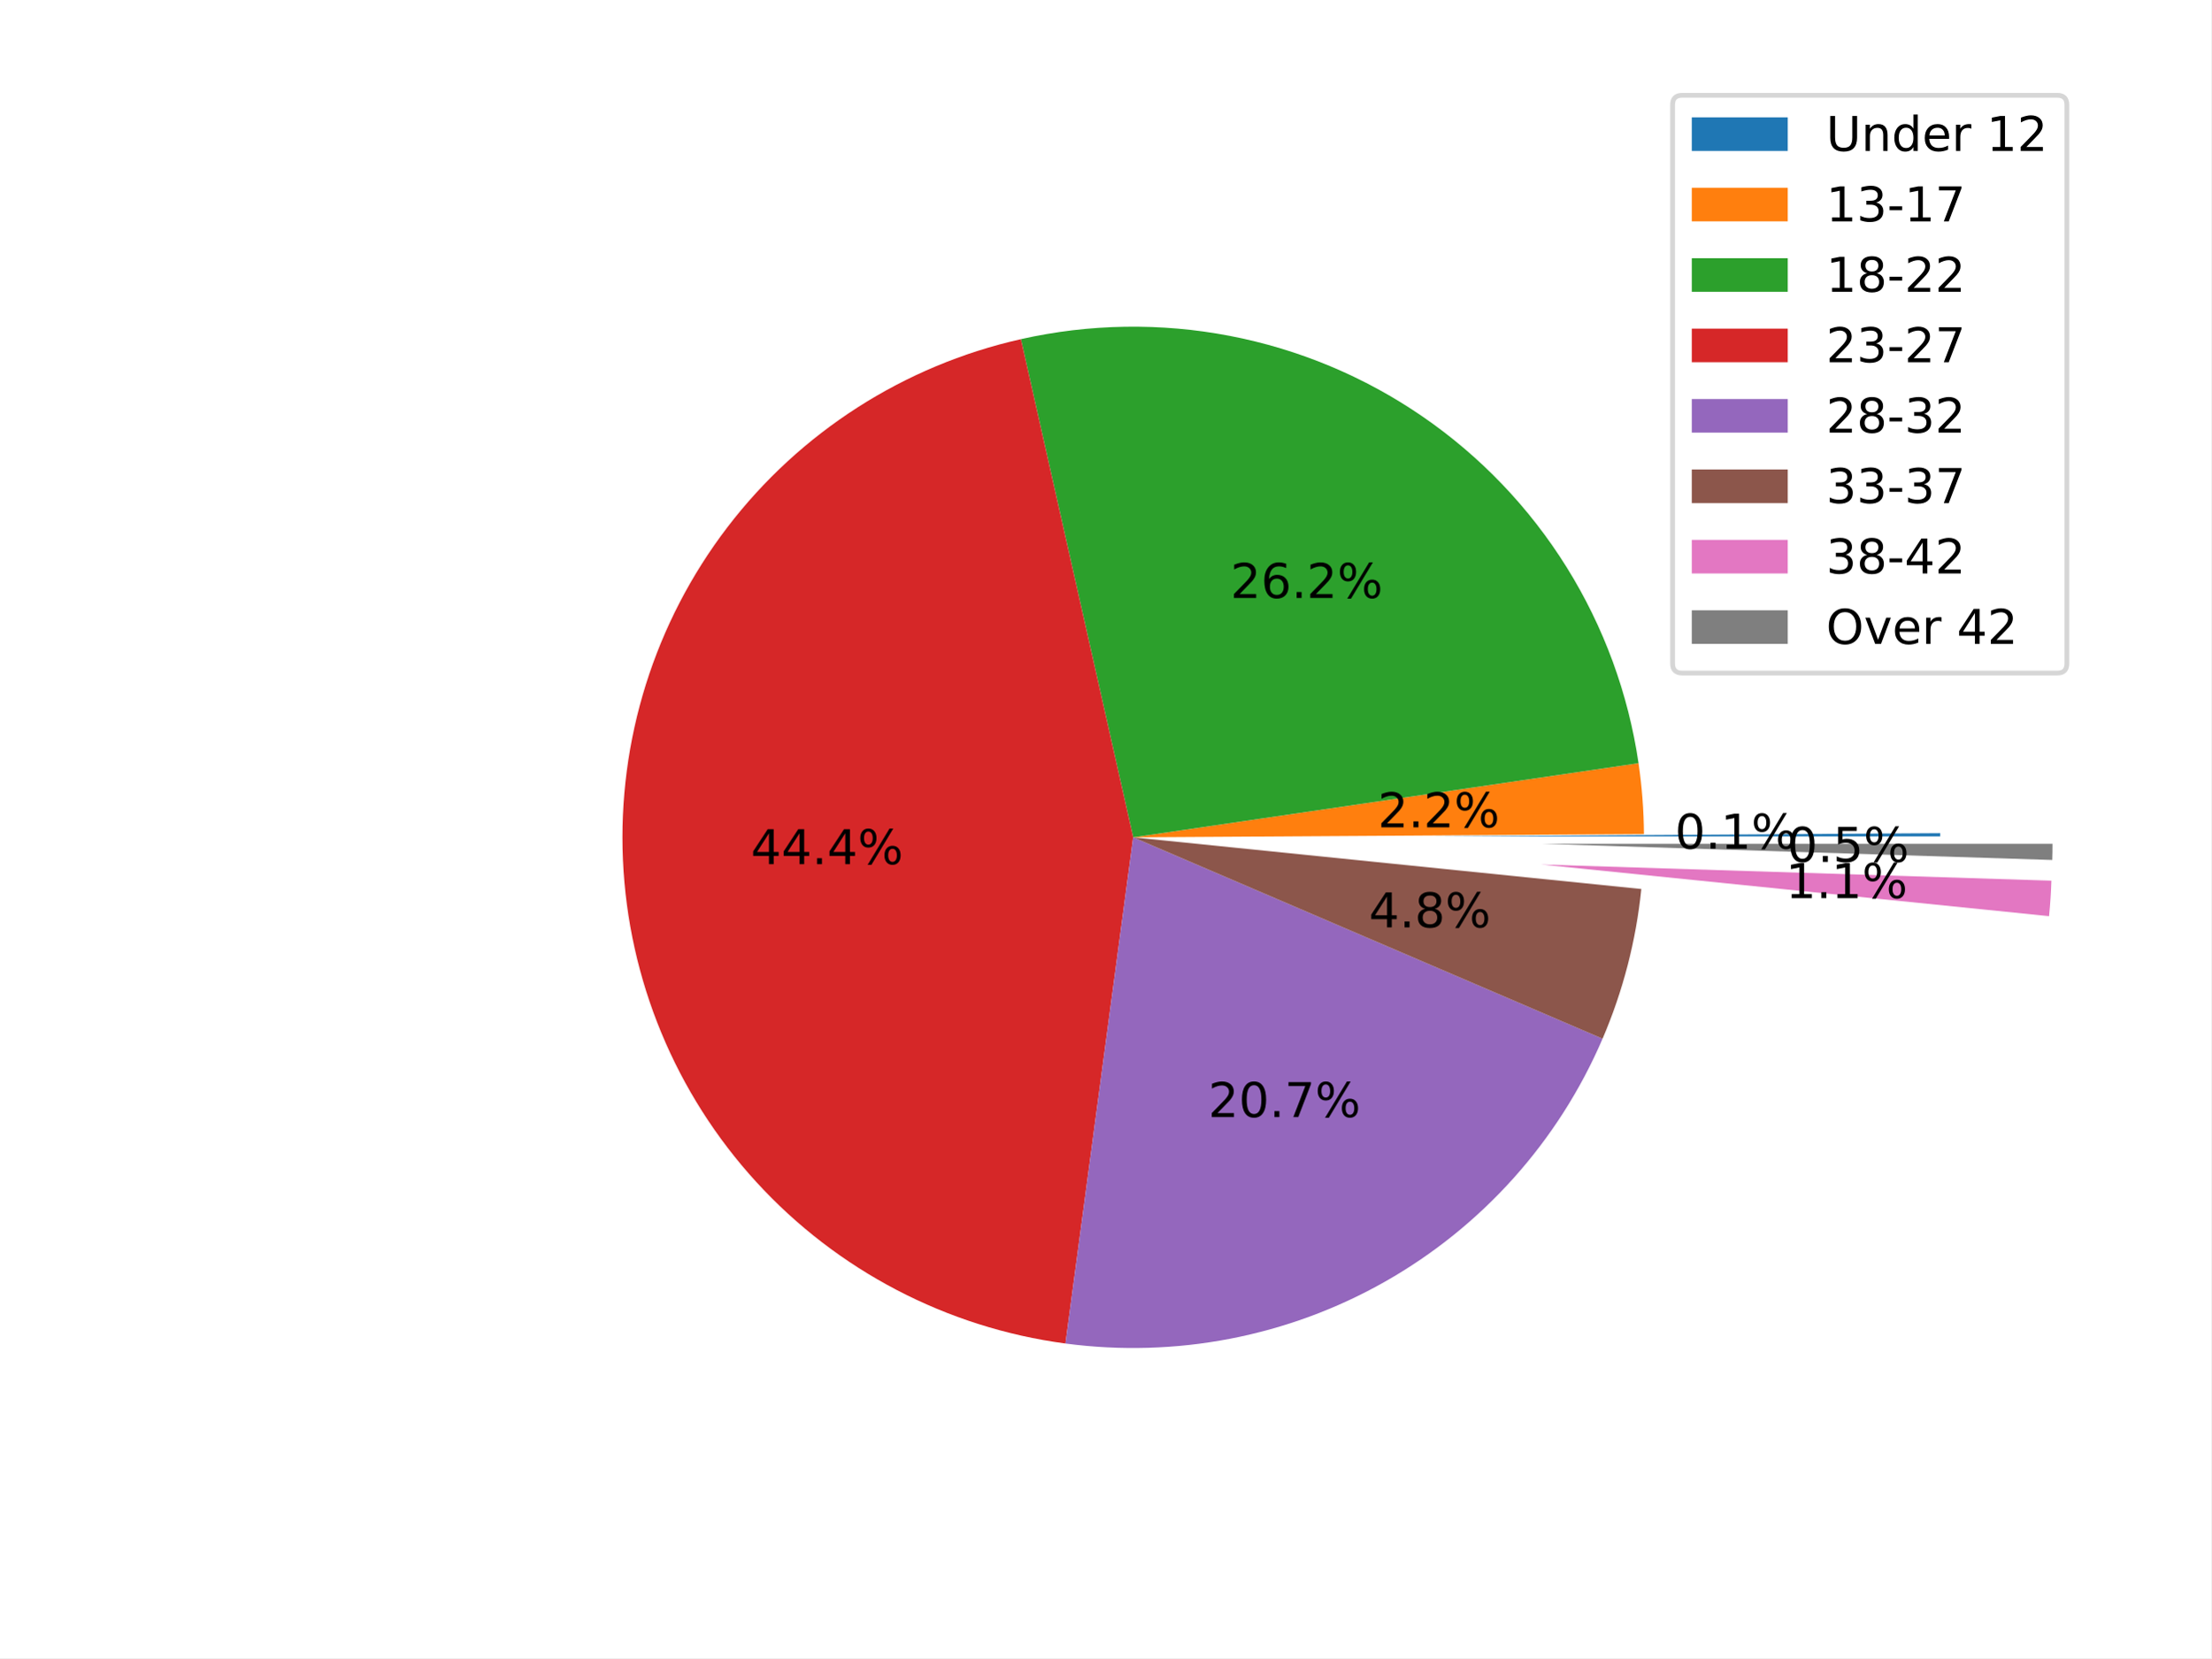
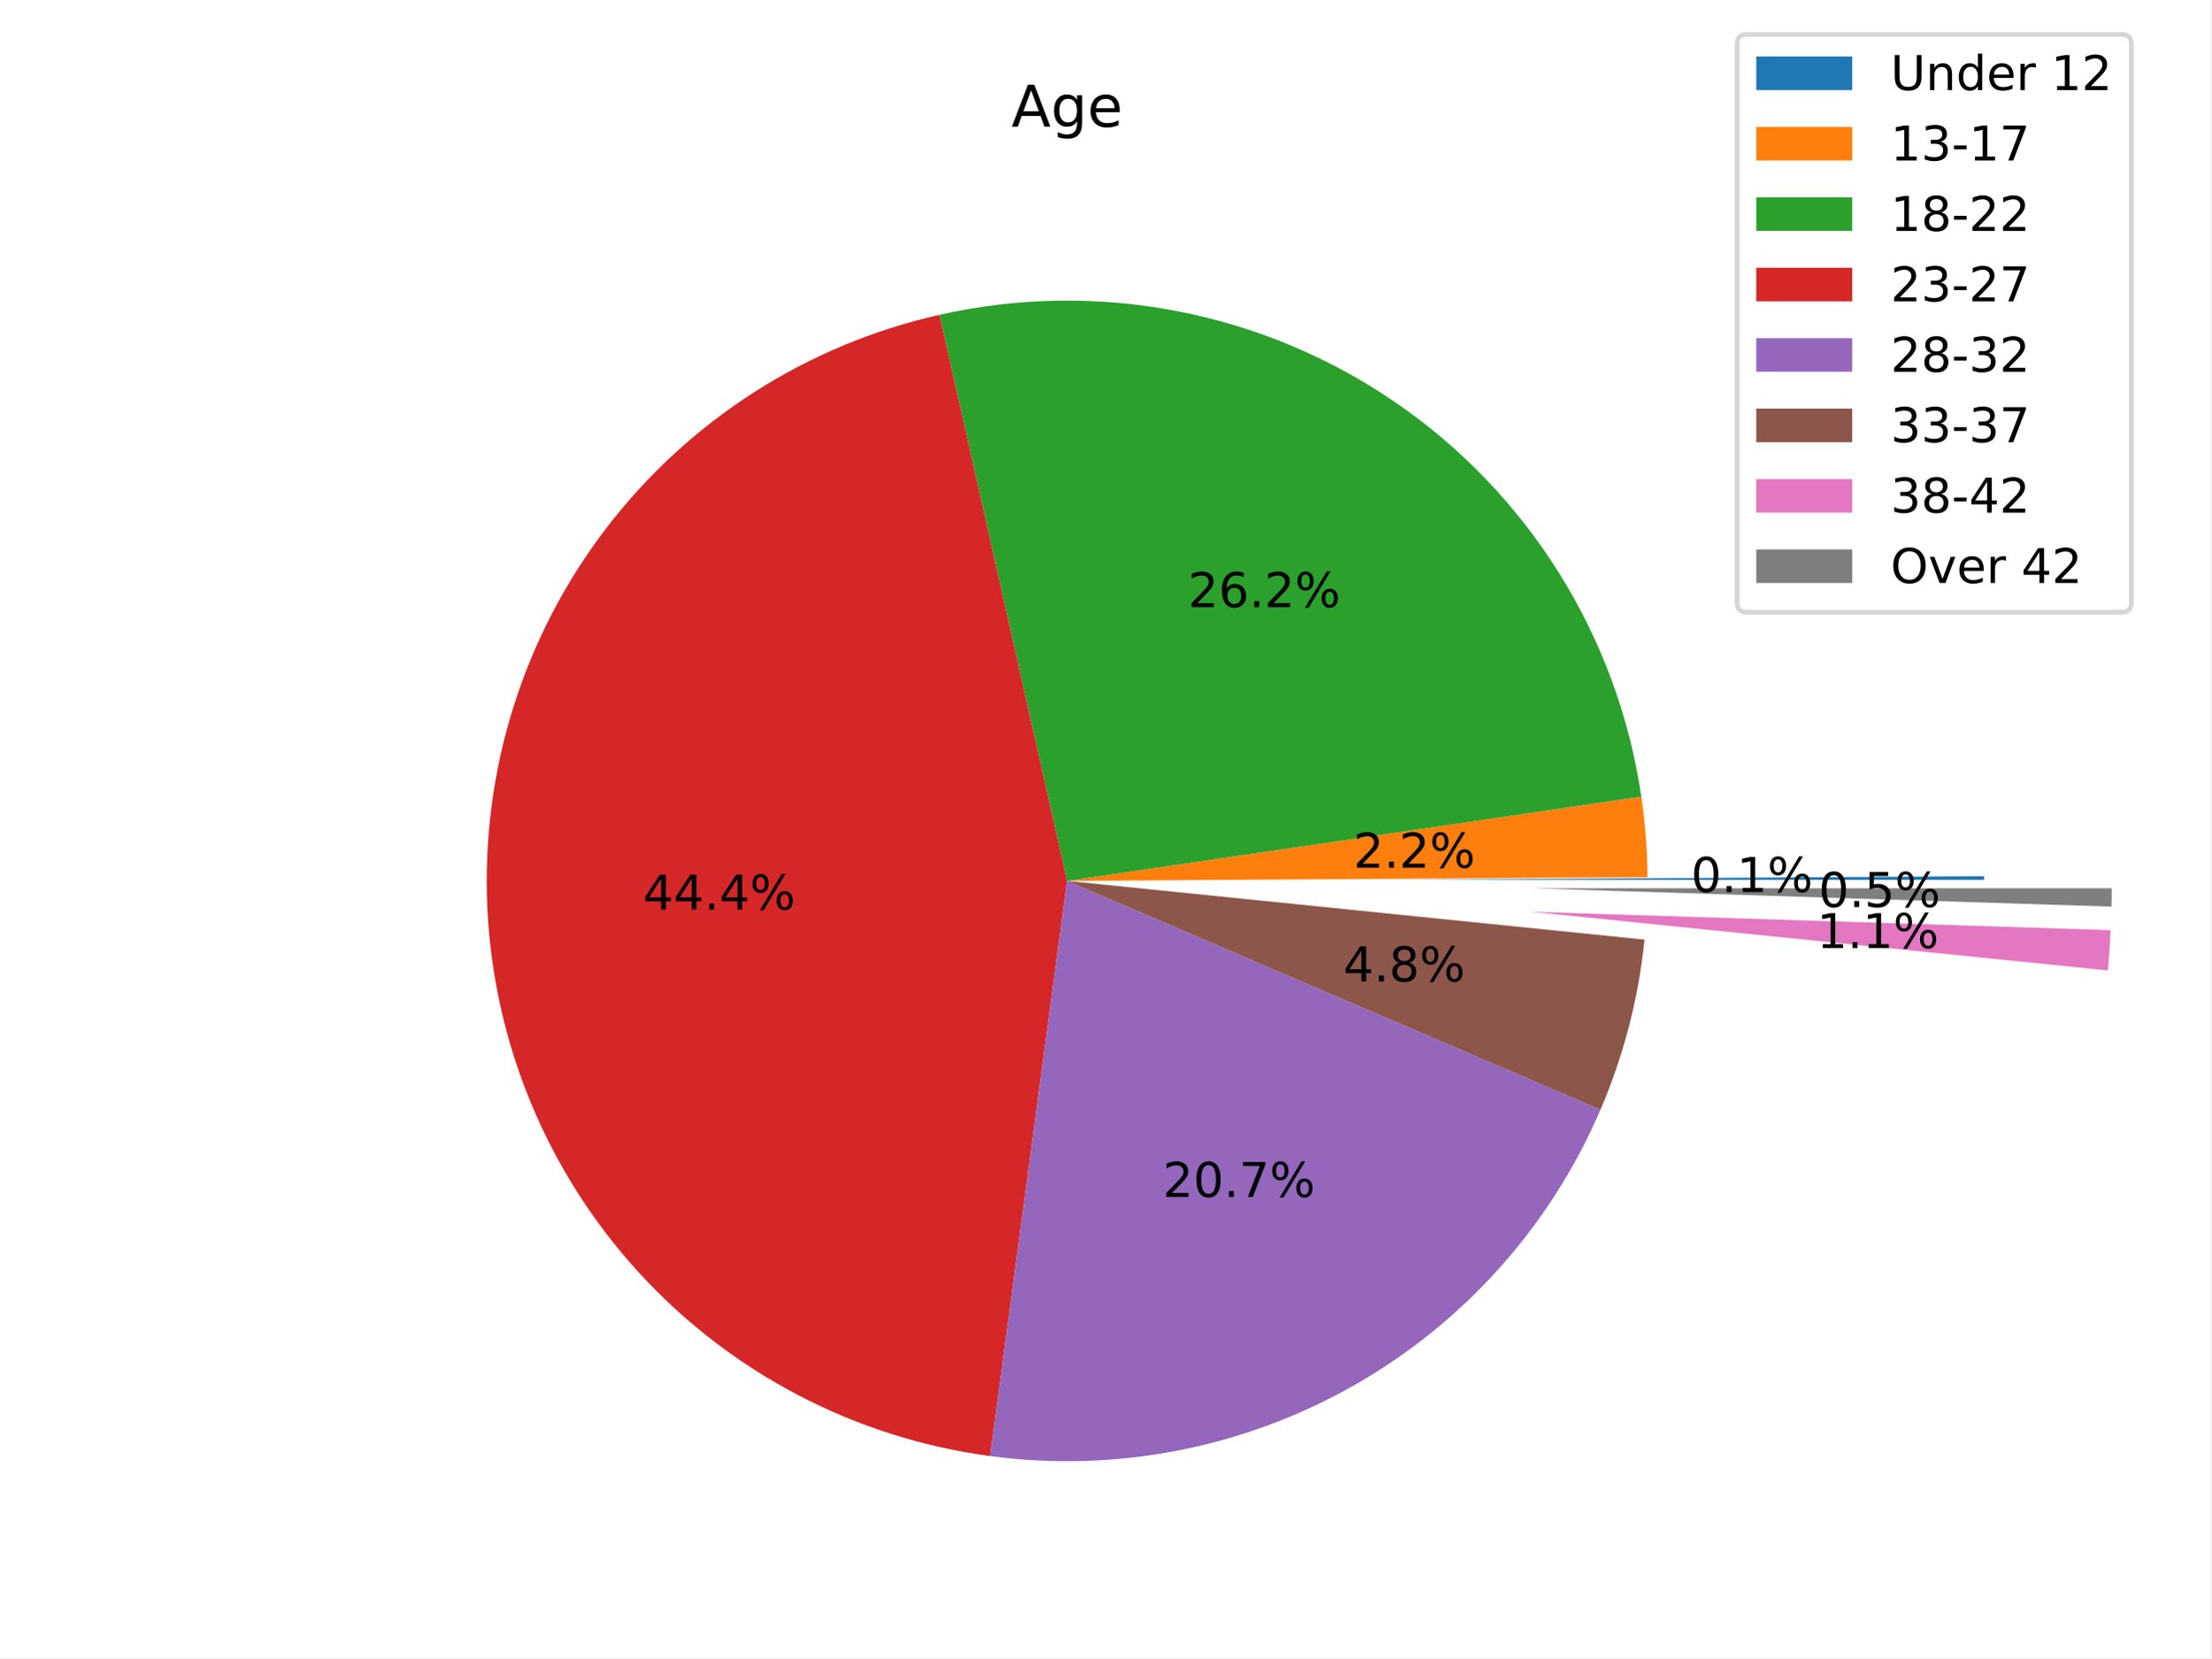
<svg xmlns="http://www.w3.org/2000/svg" xmlns:xlink="http://www.w3.org/1999/xlink" width="460.8pt" height="345.6pt" viewBox="0 0 460.8 345.6" version="1.1">
  <defs>
    <style type="text/css">*{stroke-linejoin: round; stroke-linecap: butt}</style>
  </defs>
  <g id="figure_1">
    <g id="patch_1">
      <path d="M 0 345.6  L 460.8 345.6  L 460.8 0  L 0 0  z " style="fill: #ffffff" />
    </g>
    <g id="axes_1">
      <g id="patch_2">
-         <path d="M 404.342 174.332  C 404.342 174.22 404.342 174.108 404.342 173.995  C 404.342 173.883 404.341 173.771 404.34 173.658  L 297.898 174.332  L 404.342 174.332  z " style="fill: #1f77b4" />
+         <path d="M 413.497 183.383  C 413.497 183.256 413.497 183.128 413.497 183  C 413.496 182.873 413.496 182.745 413.495 182.617  L 292.542 183.383  L 413.497 183.383  z " style="fill: #1f77b4" />
      </g>
      <g id="patch_3">
-         <path d="M 342.603 173.854  C 342.587 171.382 342.485 168.911 342.297 166.445  C 342.11 163.98 341.836 161.522 341.477 159.076  L 236.16 174.528  L 342.603 173.854  z " style="fill: #ff7f0e" />
+         <path d="M 343.341 182.839  C 343.323 180.03 343.208 177.222 342.994 174.421  C 342.781 171.62 342.47 168.827 342.062 166.047  L 222.388 183.606  L 343.341 182.839  z " style="fill: #ff7f0e" />
      </g>
      <g id="patch_4">
-         <path d="M 341.477 159.076  C 339.349 144.572 334.248 130.663 326.494 118.223  C 318.74 105.782 308.498 95.077 296.414 86.779  C 284.329 78.481 270.66 72.768 256.265 69.999  C 241.869 67.23 227.056 67.465 212.756 70.688  L 236.16 174.528  L 341.477 159.076  z " style="fill: #2ca02c" />
+         <path d="M 342.062 166.047  C 339.644 149.566 333.847 133.761 325.036 119.624  C 316.225 105.488 304.588 93.323 290.856 83.894  C 277.124 74.465 261.591 67.973 245.233 64.827  C 228.876 61.681 212.043 61.948 195.793 65.61  L 222.388 183.606  L 342.062 166.047  z " style="fill: #2ca02c" />
      </g>
      <g id="patch_5">
-         <path d="M 212.756 70.688  C 188.399 76.178 166.733 90.066 151.575 109.907  C 136.417 129.747 128.713 154.302 129.82 179.246  C 130.926 204.189 140.775 227.966 157.63 246.386  C 174.485 264.806 197.296 276.721 222.043 280.033  L 236.16 174.528  L 212.756 70.688  z " style="fill: #d62728" />
+         <path d="M 195.793 65.61  C 168.116 71.848 143.496 87.63 126.272 110.175  C 109.048 132.721 100.294 160.623 101.551 188.967  C 102.809 217.311 114 244.328 133.153 265.259  C 152.306 286.191 178.226 299.73 206.347 303.493  L 222.388 183.606  L 195.793 65.61  z " style="fill: #d62728" />
      </g>
      <g id="patch_6">
-         <path d="M 222.043 280.033  C 245.074 283.114 268.492 278.571 288.7 267.103  C 308.908 255.634 324.815 237.858 333.978 216.505  L 236.16 174.528  L 222.043 280.033  z " style="fill: #9467bd" />
+         <path d="M 206.347 303.493  C 232.517 306.994 259.127 301.832 282.09 288.8  C 305.053 275.768 323.129 255.569 333.541 231.305  L 222.388 183.606  L 206.347 303.493  z " style="fill: #9467bd" />
      </g>
      <g id="patch_7">
-         <path d="M 333.978 216.505  C 336.106 211.546 337.854 206.433 339.207 201.209  C 340.559 195.985 341.513 190.665 342.059 185.297  L 236.16 174.528  L 333.978 216.505  z " style="fill: #8c564b" />
+         <path d="M 333.541 231.305  C 335.959 225.67 337.945 219.86 339.482 213.923  C 341.019 207.987 342.103 201.943 342.723 195.842  L 222.388 183.606  L 333.541 231.305  z " style="fill: #8c564b" />
      </g>
      <g id="patch_8">
-         <path d="M 427.026 190.956  C 427.151 189.726 427.255 188.494 427.337 187.261  C 427.419 186.028 427.48 184.793 427.519 183.558  L 321.128 180.187  L 427.026 190.956  z " style="fill: #e377c2" />
+         <path d="M 439.273 202.273  C 439.416 200.876 439.533 199.476 439.627 198.075  C 439.72 196.673 439.789 195.27 439.833 193.866  L 318.938 190.036  L 439.273 202.273  z " style="fill: #e377c2" />
      </g>
      <g id="patch_9">
-         <path d="M 427.697 179.247  C 427.714 178.685 427.728 178.124 427.737 177.562  C 427.746 177 427.75 176.438 427.75 175.876  L 321.305 175.876  L 427.697 179.247  z " style="fill: #7f7f7f" />
+         <path d="M 440.035 188.968  C 440.055 188.33 440.071 187.691 440.081 187.053  C 440.091 186.415 440.096 185.776 440.096 185.138  L 319.14 185.138  L 440.035 188.968  z " style="fill: #7f7f7f" />
      </g>
      <g id="matplotlib.axis_1" />
      <g id="matplotlib.axis_2" />
      <g id="text_1">
-         <g transform="translate(349.0619 176.8896) scale(0.1 -0.1)">
+         <g transform="translate(352.4125 185.913) scale(0.1 -0.1)">
          <defs>
            <path id="DejaVuSans-30" d="M 2034 4250  Q 1547 4250 1301 3770  Q 1056 3291 1056 2328  Q 1056 1369 1301 889  Q 1547 409 2034 409  Q 2525 409 2770 889  Q 3016 1369 3016 2328  Q 3016 3291 2770 3770  Q 2525 4250 2034 4250  z M 2034 4750  Q 2819 4750 3233 4129  Q 3647 3509 3647 2328  Q 3647 1150 3233 529  Q 2819 -91 2034 -91  Q 1250 -91 836 529  Q 422 1150 422 2328  Q 422 3509 836 4129  Q 1250 4750 2034 4750  z " transform="scale(0.015625)" />
            <path id="DejaVuSans-2e" d="M 684 794  L 1344 794  L 1344 0  L 684 0  L 684 794  z " transform="scale(0.015625)" />
            <path id="DejaVuSans-31" d="M 794 531  L 1825 531  L 1825 4091  L 703 3866  L 703 4441  L 1819 4666  L 2450 4666  L 2450 531  L 3481 531  L 3481 0  L 794 0  L 794 531  z " transform="scale(0.015625)" />
            <path id="DejaVuSans-25" d="M 4653 2053  Q 4381 2053 4226 1822  Q 4072 1591 4072 1178  Q 4072 772 4226 539  Q 4381 306 4653 306  Q 4919 306 5073 539  Q 5228 772 5228 1178  Q 5228 1588 5073 1820  Q 4919 2053 4653 2053  z M 4653 2450  Q 5147 2450 5437 2106  Q 5728 1763 5728 1178  Q 5728 594 5436 251  Q 5144 -91 4653 -91  Q 4153 -91 3862 251  Q 3572 594 3572 1178  Q 3572 1766 3864 2108  Q 4156 2450 4653 2450  z M 1428 4353  Q 1159 4353 1004 4120  Q 850 3888 850 3481  Q 850 3069 1003 2837  Q 1156 2606 1428 2606  Q 1700 2606 1854 2837  Q 2009 3069 2009 3481  Q 2009 3884 1853 4118  Q 1697 4353 1428 4353  z M 4250 4750  L 4750 4750  L 1831 -91  L 1331 -91  L 4250 4750  z M 1428 4750  Q 1922 4750 2215 4408  Q 2509 4066 2509 3481  Q 2509 2891 2217 2550  Q 1925 2209 1428 2209  Q 931 2209 642 2551  Q 353 2894 353 3481  Q 353 4063 643 4406  Q 934 4750 1428 4750  z " transform="scale(0.015625)" />
          </defs>
          <use xlink:href="#DejaVuSans-30" />
          <use xlink:href="#DejaVuSans-2e" x="63.623" />
          <use xlink:href="#DejaVuSans-31" x="95.41" />
          <use xlink:href="#DejaVuSans-25" x="159.033" />
        </g>
      </g>
      <g id="text_2">
-         <g transform="translate(287.1401 172.4378) scale(0.1 -0.1)">
+         <g transform="translate(282.0494 180.8543) scale(0.1 -0.1)">
          <defs>
            <path id="DejaVuSans-32" d="M 1228 531  L 3431 531  L 3431 0  L 469 0  L 469 531  Q 828 903 1448 1529  Q 2069 2156 2228 2338  Q 2531 2678 2651 2914  Q 2772 3150 2772 3378  Q 2772 3750 2511 3984  Q 2250 4219 1831 4219  Q 1534 4219 1204 4116  Q 875 4013 500 3803  L 500 4441  Q 881 4594 1212 4672  Q 1544 4750 1819 4750  Q 2544 4750 2975 4387  Q 3406 4025 3406 3419  Q 3406 3131 3298 2873  Q 3191 2616 2906 2266  Q 2828 2175 2409 1742  Q 1991 1309 1228 531  z " transform="scale(0.015625)" />
          </defs>
          <use xlink:href="#DejaVuSans-32" />
          <use xlink:href="#DejaVuSans-2e" x="63.623" />
          <use xlink:href="#DejaVuSans-32" x="95.41" />
          <use xlink:href="#DejaVuSans-25" x="159.033" />
        </g>
      </g>
      <g id="text_3">
-         <g transform="translate(256.4288 124.6377) scale(0.1 -0.1)">
+         <g transform="translate(247.5851 126.5381) scale(0.1 -0.1)">
          <defs>
            <path id="DejaVuSans-36" d="M 2113 2584  Q 1688 2584 1439 2293  Q 1191 2003 1191 1497  Q 1191 994 1439 701  Q 1688 409 2113 409  Q 2538 409 2786 701  Q 3034 994 3034 1497  Q 3034 2003 2786 2293  Q 2538 2584 2113 2584  z M 3366 4563  L 3366 3988  Q 3128 4100 2886 4159  Q 2644 4219 2406 4219  Q 1781 4219 1451 3797  Q 1122 3375 1075 2522  Q 1259 2794 1537 2939  Q 1816 3084 2150 3084  Q 2853 3084 3261 2657  Q 3669 2231 3669 1497  Q 3669 778 3244 343  Q 2819 -91 2113 -91  Q 1303 -91 875 529  Q 447 1150 447 2328  Q 447 3434 972 4092  Q 1497 4750 2381 4750  Q 2619 4750 2861 4703  Q 3103 4656 3366 4563  z " transform="scale(0.015625)" />
          </defs>
          <use xlink:href="#DejaVuSans-32" />
          <use xlink:href="#DejaVuSans-36" x="63.623" />
          <use xlink:href="#DejaVuSans-2e" x="127.246" />
          <use xlink:href="#DejaVuSans-32" x="159.033" />
          <use xlink:href="#DejaVuSans-25" x="222.656" />
        </g>
      </g>
      <g id="text_4">
-         <g transform="translate(156.4723 180.1181) scale(0.1 -0.1)">
+         <g transform="translate(134.0024 189.5816) scale(0.1 -0.1)">
          <defs>
            <path id="DejaVuSans-34" d="M 2419 4116  L 825 1625  L 2419 1625  L 2419 4116  z M 2253 4666  L 3047 4666  L 3047 1625  L 3713 1625  L 3713 1100  L 3047 1100  L 3047 0  L 2419 0  L 2419 1100  L 313 1100  L 313 1709  L 2253 4666  z " transform="scale(0.015625)" />
          </defs>
          <use xlink:href="#DejaVuSans-34" />
          <use xlink:href="#DejaVuSans-34" x="63.623" />
          <use xlink:href="#DejaVuSans-2e" x="127.246" />
          <use xlink:href="#DejaVuSans-34" x="159.033" />
          <use xlink:href="#DejaVuSans-25" x="222.656" />
        </g>
      </g>
      <g id="text_5">
-         <g transform="translate(251.8003 232.8322) scale(0.1 -0.1)">
+         <g transform="translate(242.3256 249.4817) scale(0.1 -0.1)">
          <defs>
            <path id="DejaVuSans-37" d="M 525 4666  L 3525 4666  L 3525 4397  L 1831 0  L 1172 0  L 2766 4134  L 525 4134  L 525 4666  z " transform="scale(0.015625)" />
          </defs>
          <use xlink:href="#DejaVuSans-32" />
          <use xlink:href="#DejaVuSans-30" x="63.623" />
          <use xlink:href="#DejaVuSans-2e" x="127.246" />
          <use xlink:href="#DejaVuSans-37" x="159.033" />
          <use xlink:href="#DejaVuSans-25" x="222.656" />
        </g>
      </g>
      <g id="text_6">
-         <g transform="translate(285.2857 193.2958) scale(0.1 -0.1)">
+         <g transform="translate(279.9422 204.5557) scale(0.1 -0.1)">
          <defs>
            <path id="DejaVuSans-38" d="M 2034 2216  Q 1584 2216 1326 1975  Q 1069 1734 1069 1313  Q 1069 891 1326 650  Q 1584 409 2034 409  Q 2484 409 2743 651  Q 3003 894 3003 1313  Q 3003 1734 2745 1975  Q 2488 2216 2034 2216  z M 1403 2484  Q 997 2584 770 2862  Q 544 3141 544 3541  Q 544 4100 942 4425  Q 1341 4750 2034 4750  Q 2731 4750 3128 4425  Q 3525 4100 3525 3541  Q 3525 3141 3298 2862  Q 3072 2584 2669 2484  Q 3125 2378 3379 2068  Q 3634 1759 3634 1313  Q 3634 634 3220 271  Q 2806 -91 2034 -91  Q 1263 -91 848 271  Q 434 634 434 1313  Q 434 1759 690 2068  Q 947 2378 1403 2484  z M 1172 3481  Q 1172 3119 1398 2916  Q 1625 2713 2034 2713  Q 2441 2713 2670 2916  Q 2900 3119 2900 3481  Q 2900 3844 2670 4047  Q 2441 4250 2034 4250  Q 1625 4250 1398 4047  Q 1172 3844 1172 3481  z " transform="scale(0.015625)" />
          </defs>
          <use xlink:href="#DejaVuSans-34" />
          <use xlink:href="#DejaVuSans-2e" x="63.623" />
          <use xlink:href="#DejaVuSans-38" x="95.41" />
          <use xlink:href="#DejaVuSans-25" x="159.033" />
        </g>
      </g>
      <g id="text_7">
-         <g transform="translate(372.1509 187.1909) scale(0.1 -0.1)">
+         <g transform="translate(378.649 197.6186) scale(0.1 -0.1)">
          <use xlink:href="#DejaVuSans-31" />
          <use xlink:href="#DejaVuSans-2e" x="63.623" />
          <use xlink:href="#DejaVuSans-31" x="95.41" />
          <use xlink:href="#DejaVuSans-25" x="159.033" />
        </g>
      </g>
      <g id="text_8">
-         <g transform="translate(372.4617 179.647) scale(0.1 -0.1)">
+         <g transform="translate(379.0022 189.0463) scale(0.1 -0.1)">
          <defs>
            <path id="DejaVuSans-35" d="M 691 4666  L 3169 4666  L 3169 4134  L 1269 4134  L 1269 2991  Q 1406 3038 1543 3061  Q 1681 3084 1819 3084  Q 2600 3084 3056 2656  Q 3513 2228 3513 1497  Q 3513 744 3044 326  Q 2575 -91 1722 -91  Q 1428 -91 1123 -41  Q 819 9 494 109  L 494 744  Q 775 591 1075 516  Q 1375 441 1709 441  Q 2250 441 2565 725  Q 2881 1009 2881 1497  Q 2881 1984 2565 2268  Q 2250 2553 1709 2553  Q 1456 2553 1204 2497  Q 953 2441 691 2322  L 691 4666  z " transform="scale(0.015625)" />
          </defs>
          <use xlink:href="#DejaVuSans-30" />
          <use xlink:href="#DejaVuSans-2e" x="63.623" />
          <use xlink:href="#DejaVuSans-35" x="95.41" />
          <use xlink:href="#DejaVuSans-25" x="159.033" />
+         </g>
+       </g>
+       <g id="text_9">
+         <g transform="translate(210.7827 26.4112) scale(0.12 -0.12)">
+           <defs>
+             <path id="DejaVuSans-41" d="M 2188 4044  L 1331 1722  L 3047 1722  L 2188 4044  z M 1831 4666  L 2547 4666  L 4325 0  L 3669 0  L 3244 1197  L 1141 1197  L 716 0  L 50 0  L 1831 4666  z " transform="scale(0.015625)" />
+             <path id="DejaVuSans-67" d="M 2906 1791  Q 2906 2416 2648 2759  Q 2391 3103 1925 3103  Q 1463 3103 1205 2759  Q 947 2416 947 1791  Q 947 1169 1205 825  Q 1463 481 1925 481  Q 2391 481 2648 825  Q 2906 1169 2906 1791  z M 3481 434  Q 3481 -459 3084 -895  Q 2688 -1331 1869 -1331  Q 1566 -1331 1297 -1286  Q 1028 -1241 775 -1147  L 775 -588  Q 1028 -725 1275 -790  Q 1522 -856 1778 -856  Q 2344 -856 2625 -561  Q 2906 -266 2906 331  L 2906 616  Q 2728 306 2450 153  Q 2172 0 1784 0  Q 1141 0 747 490  Q 353 981 353 1791  Q 353 2603 747 3093  Q 1141 3584 1784 3584  Q 2172 3584 2450 3431  Q 2728 3278 2906 2969  L 2906 3500  L 3481 3500  L 3481 434  z " transform="scale(0.015625)" />
+             <path id="DejaVuSans-65" d="M 3597 1894  L 3597 1613  L 953 1613  Q 991 1019 1311 708  Q 1631 397 2203 397  Q 2534 397 2845 478  Q 3156 559 3463 722  L 3463 178  Q 3153 47 2828 -22  Q 2503 -91 2169 -91  Q 1331 -91 842 396  Q 353 884 353 1716  Q 353 2575 817 3079  Q 1281 3584 2069 3584  Q 2775 3584 3186 3129  Q 3597 2675 3597 1894  z M 3022 2063  Q 3016 2534 2758 2815  Q 2500 3097 2075 3097  Q 1594 3097 1305 2825  Q 1016 2553 972 2059  L 3022 2063  z " transform="scale(0.015625)" />
+           </defs>
+           <use xlink:href="#DejaVuSans-41" />
+           <use xlink:href="#DejaVuSans-67" x="68.408" />
+           <use xlink:href="#DejaVuSans-65" x="131.885" />
        </g>
      </g>
      <g id="legend_1">
        <g id="patch_10">
-           <path d="M 350.572 140.286  L 428.744 140.286  Q 430.744 140.286 430.744 138.286  L 430.744 21.861  Q 430.744 19.861 428.744 19.861  L 350.572 19.861  Q 348.572 19.861 348.572 21.861  L 348.572 138.286  Q 348.572 140.286 350.572 140.286  z " style="fill: #ffffff; opacity: 0.8; stroke: #cccccc; stroke-linejoin: miter" />
+           <path d="M 364.008 127.597  L 442.18 127.597  Q 444.18 127.597 444.18 125.597  L 444.18 9.172  Q 444.18 7.172 442.18 7.172  L 364.008 7.172  Q 362.008 7.172 362.008 9.172  L 362.008 125.597  Q 362.008 127.597 364.008 127.597  z " style="fill: #ffffff; opacity: 0.8; stroke: #cccccc; stroke-linejoin: miter" />
        </g>
        <g id="patch_11">
-           <path d="M 352.572 31.459  L 372.572 31.459  L 372.572 24.459  L 352.572 24.459  z " style="fill: #1f77b4" />
-         </g>
-         <g id="text_9">
-           <g transform="translate(380.5721 31.45924) scale(0.1 -0.1)">
+           <path d="M 366.008 18.771  L 386.008 18.771  L 386.008 11.771  L 366.008 11.771  z " style="fill: #1f77b4" />
+         </g>
+         <g id="text_10">
+           <g transform="translate(394.0077 18.77076) scale(0.1 -0.1)">
            <defs>
              <path id="DejaVuSans-55" d="M 556 4666  L 1191 4666  L 1191 1831  Q 1191 1081 1462 751  Q 1734 422 2344 422  Q 2950 422 3222 751  Q 3494 1081 3494 1831  L 3494 4666  L 4128 4666  L 4128 1753  Q 4128 841 3676 375  Q 3225 -91 2344 -91  Q 1459 -91 1007 375  Q 556 841 556 1753  L 556 4666  z " transform="scale(0.015625)" />
              <path id="DejaVuSans-6e" d="M 3513 2113  L 3513 0  L 2938 0  L 2938 2094  Q 2938 2591 2744 2837  Q 2550 3084 2163 3084  Q 1697 3084 1428 2787  Q 1159 2491 1159 1978  L 1159 0  L 581 0  L 581 3500  L 1159 3500  L 1159 2956  Q 1366 3272 1645 3428  Q 1925 3584 2291 3584  Q 2894 3584 3203 3211  Q 3513 2838 3513 2113  z " transform="scale(0.015625)" />
              <path id="DejaVuSans-64" d="M 2906 2969  L 2906 4863  L 3481 4863  L 3481 0  L 2906 0  L 2906 525  Q 2725 213 2448 61  Q 2172 -91 1784 -91  Q 1150 -91 751 415  Q 353 922 353 1747  Q 353 2572 751 3078  Q 1150 3584 1784 3584  Q 2172 3584 2448 3432  Q 2725 3281 2906 2969  z M 947 1747  Q 947 1113 1208 752  Q 1469 391 1925 391  Q 2381 391 2643 752  Q 2906 1113 2906 1747  Q 2906 2381 2643 2742  Q 2381 3103 1925 3103  Q 1469 3103 1208 2742  Q 947 2381 947 1747  z " transform="scale(0.015625)" />
-               <path id="DejaVuSans-65" d="M 3597 1894  L 3597 1613  L 953 1613  Q 991 1019 1311 708  Q 1631 397 2203 397  Q 2534 397 2845 478  Q 3156 559 3463 722  L 3463 178  Q 3153 47 2828 -22  Q 2503 -91 2169 -91  Q 1331 -91 842 396  Q 353 884 353 1716  Q 353 2575 817 3079  Q 1281 3584 2069 3584  Q 2775 3584 3186 3129  Q 3597 2675 3597 1894  z M 3022 2063  Q 3016 2534 2758 2815  Q 2500 3097 2075 3097  Q 1594 3097 1305 2825  Q 1016 2553 972 2059  L 3022 2063  z " transform="scale(0.015625)" />
              <path id="DejaVuSans-72" d="M 2631 2963  Q 2534 3019 2420 3045  Q 2306 3072 2169 3072  Q 1681 3072 1420 2755  Q 1159 2438 1159 1844  L 1159 0  L 581 0  L 581 3500  L 1159 3500  L 1159 2956  Q 1341 3275 1631 3429  Q 1922 3584 2338 3584  Q 2397 3584 2469 3576  Q 2541 3569 2628 3553  L 2631 2963  z " transform="scale(0.015625)" />
              <path id="DejaVuSans-20" transform="scale(0.015625)" />
            </defs>
            <use xlink:href="#DejaVuSans-55" />
            <use xlink:href="#DejaVuSans-6e" x="73.193" />
            <use xlink:href="#DejaVuSans-64" x="136.572" />
            <use xlink:href="#DejaVuSans-65" x="200.049" />
            <use xlink:href="#DejaVuSans-72" x="261.572" />
            <use xlink:href="#DejaVuSans-20" x="302.686" />
            <use xlink:href="#DejaVuSans-31" x="334.473" />
            <use xlink:href="#DejaVuSans-32" x="398.096" />
          </g>
        </g>
        <g id="patch_12">
-           <path d="M 352.572 46.137  L 372.572 46.137  L 372.572 39.137  L 352.572 39.137  z " style="fill: #ff7f0e" />
-         </g>
-         <g id="text_10">
-           <g transform="translate(380.5721 46.13736) scale(0.1 -0.1)">
+           <path d="M 366.008 33.449  L 386.008 33.449  L 386.008 26.449  L 366.008 26.449  z " style="fill: #ff7f0e" />
+         </g>
+         <g id="text_11">
+           <g transform="translate(394.0077 33.44888) scale(0.1 -0.1)">
            <defs>
              <path id="DejaVuSans-33" d="M 2597 2516  Q 3050 2419 3304 2112  Q 3559 1806 3559 1356  Q 3559 666 3084 287  Q 2609 -91 1734 -91  Q 1441 -91 1130 -33  Q 819 25 488 141  L 488 750  Q 750 597 1062 519  Q 1375 441 1716 441  Q 2309 441 2620 675  Q 2931 909 2931 1356  Q 2931 1769 2642 2001  Q 2353 2234 1838 2234  L 1294 2234  L 1294 2753  L 1863 2753  Q 2328 2753 2575 2939  Q 2822 3125 2822 3475  Q 2822 3834 2567 4026  Q 2313 4219 1838 4219  Q 1578 4219 1281 4162  Q 984 4106 628 3988  L 628 4550  Q 988 4650 1302 4700  Q 1616 4750 1894 4750  Q 2613 4750 3031 4423  Q 3450 4097 3450 3541  Q 3450 3153 3228 2886  Q 3006 2619 2597 2516  z " transform="scale(0.015625)" />
              <path id="DejaVuSans-2d" d="M 313 2009  L 1997 2009  L 1997 1497  L 313 1497  L 313 2009  z " transform="scale(0.015625)" />
            </defs>
            <use xlink:href="#DejaVuSans-31" />
            <use xlink:href="#DejaVuSans-33" x="63.623" />
            <use xlink:href="#DejaVuSans-2d" x="127.246" />
            <use xlink:href="#DejaVuSans-31" x="163.33" />
            <use xlink:href="#DejaVuSans-37" x="226.953" />
          </g>
        </g>
        <g id="patch_13">
-           <path d="M 352.572 60.815  L 372.572 60.815  L 372.572 53.815  L 352.572 53.815  z " style="fill: #2ca02c" />
-         </g>
-         <g id="text_11">
-           <g transform="translate(380.5721 60.81549) scale(0.1 -0.1)">
+           <path d="M 366.008 48.127  L 386.008 48.127  L 386.008 41.127  L 366.008 41.127  z " style="fill: #2ca02c" />
+         </g>
+         <g id="text_12">
+           <g transform="translate(394.0077 48.12701) scale(0.1 -0.1)">
            <use xlink:href="#DejaVuSans-31" />
            <use xlink:href="#DejaVuSans-38" x="63.623" />
            <use xlink:href="#DejaVuSans-2d" x="127.246" />
            <use xlink:href="#DejaVuSans-32" x="163.33" />
            <use xlink:href="#DejaVuSans-32" x="226.953" />
          </g>
        </g>
        <g id="patch_14">
-           <path d="M 352.572 75.494  L 372.572 75.494  L 372.572 68.494  L 352.572 68.494  z " style="fill: #d62728" />
-         </g>
-         <g id="text_12">
-           <g transform="translate(380.5721 75.49361) scale(0.1 -0.1)">
+           <path d="M 366.008 62.805  L 386.008 62.805  L 386.008 55.805  L 366.008 55.805  z " style="fill: #d62728" />
+         </g>
+         <g id="text_13">
+           <g transform="translate(394.0077 62.80513) scale(0.1 -0.1)">
            <use xlink:href="#DejaVuSans-32" />
            <use xlink:href="#DejaVuSans-33" x="63.623" />
            <use xlink:href="#DejaVuSans-2d" x="127.246" />
            <use xlink:href="#DejaVuSans-32" x="163.33" />
            <use xlink:href="#DejaVuSans-37" x="226.953" />
          </g>
        </g>
        <g id="patch_15">
-           <path d="M 352.572 90.172  L 372.572 90.172  L 372.572 83.172  L 352.572 83.172  z " style="fill: #9467bd" />
-         </g>
-         <g id="text_13">
-           <g transform="translate(380.5721 90.17174) scale(0.1 -0.1)">
+           <path d="M 366.008 77.483  L 386.008 77.483  L 386.008 70.483  L 366.008 70.483  z " style="fill: #9467bd" />
+         </g>
+         <g id="text_14">
+           <g transform="translate(394.0077 77.48326) scale(0.1 -0.1)">
            <use xlink:href="#DejaVuSans-32" />
            <use xlink:href="#DejaVuSans-38" x="63.623" />
            <use xlink:href="#DejaVuSans-2d" x="127.246" />
            <use xlink:href="#DejaVuSans-33" x="163.33" />
            <use xlink:href="#DejaVuSans-32" x="226.953" />
          </g>
        </g>
        <g id="patch_16">
-           <path d="M 352.572 104.85  L 372.572 104.85  L 372.572 97.85  L 352.572 97.85  z " style="fill: #8c564b" />
-         </g>
-         <g id="text_14">
-           <g transform="translate(380.5721 104.8499) scale(0.1 -0.1)">
+           <path d="M 366.008 92.161  L 386.008 92.161  L 386.008 85.161  L 366.008 85.161  z " style="fill: #8c564b" />
+         </g>
+         <g id="text_15">
+           <g transform="translate(394.0077 92.16138) scale(0.1 -0.1)">
            <use xlink:href="#DejaVuSans-33" />
            <use xlink:href="#DejaVuSans-33" x="63.623" />
            <use xlink:href="#DejaVuSans-2d" x="127.246" />
            <use xlink:href="#DejaVuSans-33" x="163.33" />
            <use xlink:href="#DejaVuSans-37" x="226.953" />
          </g>
        </g>
        <g id="patch_17">
-           <path d="M 352.572 119.528  L 372.572 119.528  L 372.572 112.528  L 352.572 112.528  z " style="fill: #e377c2" />
-         </g>
-         <g id="text_15">
-           <g transform="translate(380.5721 119.528) scale(0.1 -0.1)">
+           <path d="M 366.008 106.84  L 386.008 106.84  L 386.008 99.84  L 366.008 99.84  z " style="fill: #e377c2" />
+         </g>
+         <g id="text_16">
+           <g transform="translate(394.0077 106.8395) scale(0.1 -0.1)">
            <use xlink:href="#DejaVuSans-33" />
            <use xlink:href="#DejaVuSans-38" x="63.623" />
            <use xlink:href="#DejaVuSans-2d" x="127.246" />
            <use xlink:href="#DejaVuSans-34" x="163.33" />
            <use xlink:href="#DejaVuSans-32" x="226.953" />
          </g>
        </g>
        <g id="patch_18">
-           <path d="M 352.572 134.206  L 372.572 134.206  L 372.572 127.206  L 352.572 127.206  z " style="fill: #7f7f7f" />
-         </g>
-         <g id="text_16">
-           <g transform="translate(380.5721 134.2061) scale(0.1 -0.1)">
+           <path d="M 366.008 121.518  L 386.008 121.518  L 386.008 114.518  L 366.008 114.518  z " style="fill: #7f7f7f" />
+         </g>
+         <g id="text_17">
+           <g transform="translate(394.0077 121.5176) scale(0.1 -0.1)">
            <defs>
              <path id="DejaVuSans-4f" d="M 2522 4238  Q 1834 4238 1429 3725  Q 1025 3213 1025 2328  Q 1025 1447 1429 934  Q 1834 422 2522 422  Q 3209 422 3611 934  Q 4013 1447 4013 2328  Q 4013 3213 3611 3725  Q 3209 4238 2522 4238  z M 2522 4750  Q 3503 4750 4090 4092  Q 4678 3434 4678 2328  Q 4678 1225 4090 567  Q 3503 -91 2522 -91  Q 1538 -91 948 565  Q 359 1222 359 2328  Q 359 3434 948 4092  Q 1538 4750 2522 4750  z " transform="scale(0.015625)" />
              <path id="DejaVuSans-76" d="M 191 3500  L 800 3500  L 1894 563  L 2988 3500  L 3597 3500  L 2284 0  L 1503 0  L 191 3500  z " transform="scale(0.015625)" />
            </defs>
            <use xlink:href="#DejaVuSans-4f" />
            <use xlink:href="#DejaVuSans-76" x="78.711" />
            <use xlink:href="#DejaVuSans-65" x="137.891" />
            <use xlink:href="#DejaVuSans-72" x="199.414" />
            <use xlink:href="#DejaVuSans-20" x="240.527" />
            <use xlink:href="#DejaVuSans-34" x="272.314" />
            <use xlink:href="#DejaVuSans-32" x="335.938" />
          </g>
        </g>
      </g>
    </g>
  </g>
</svg>
